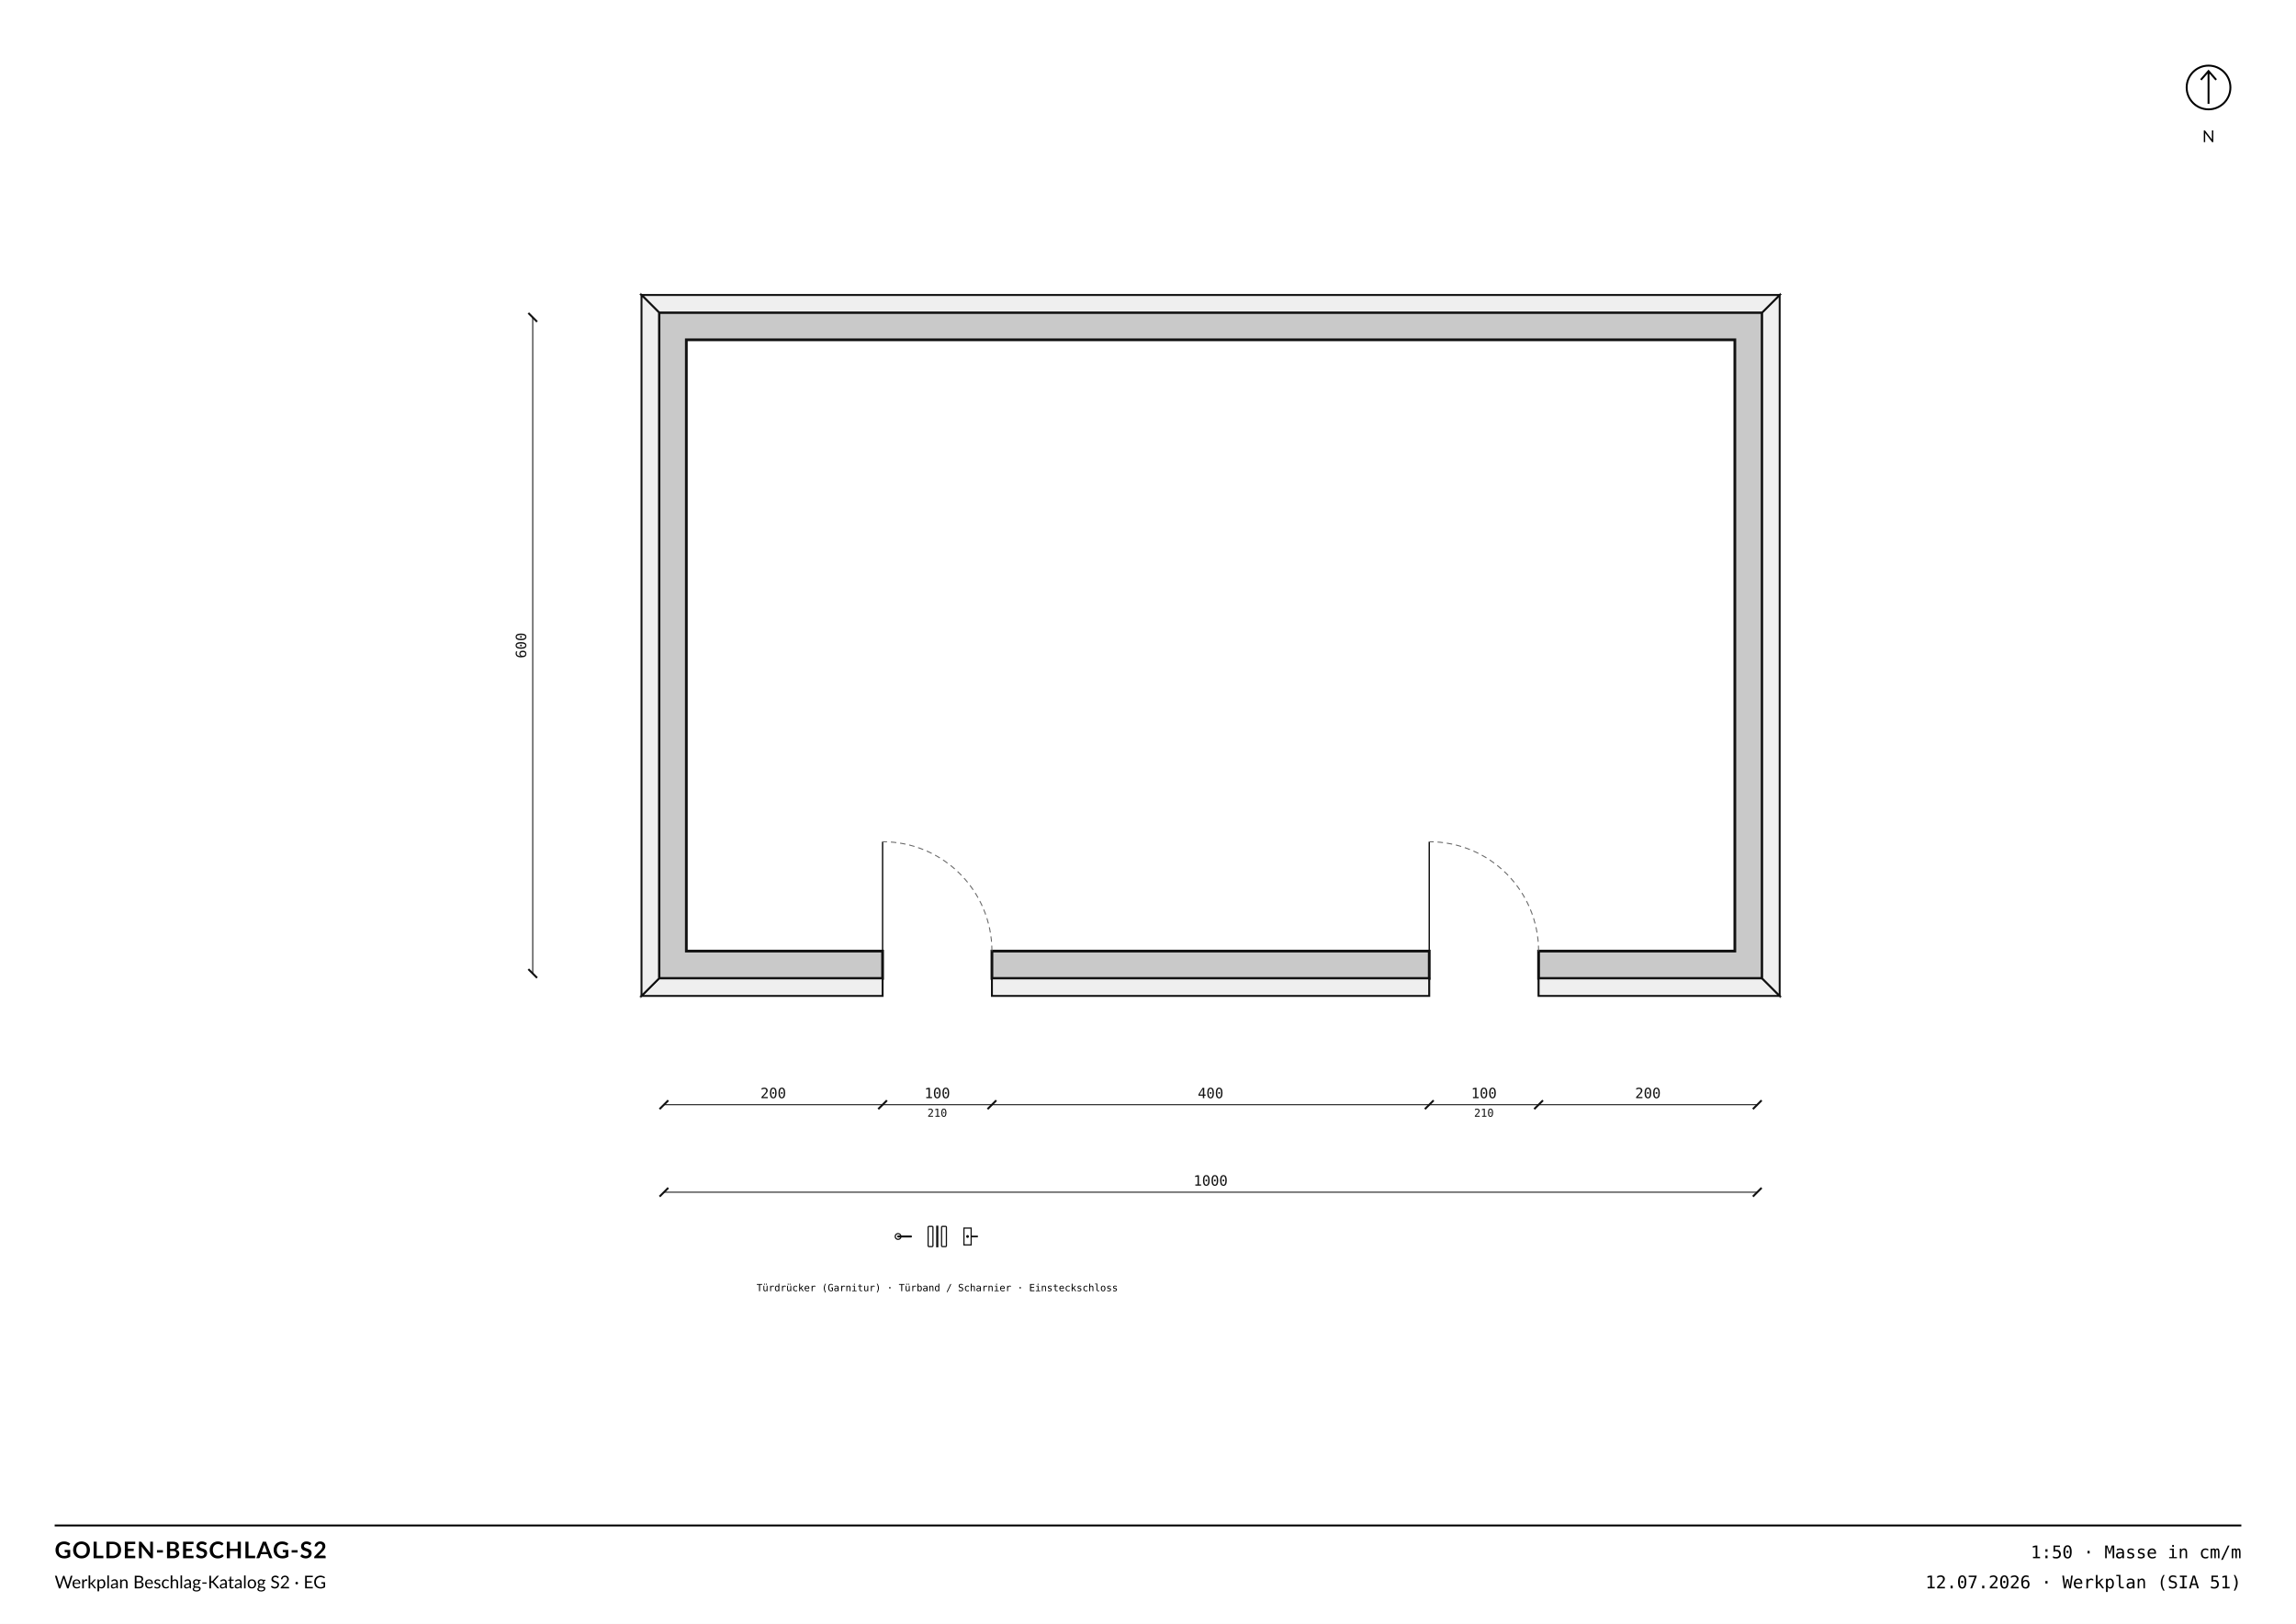
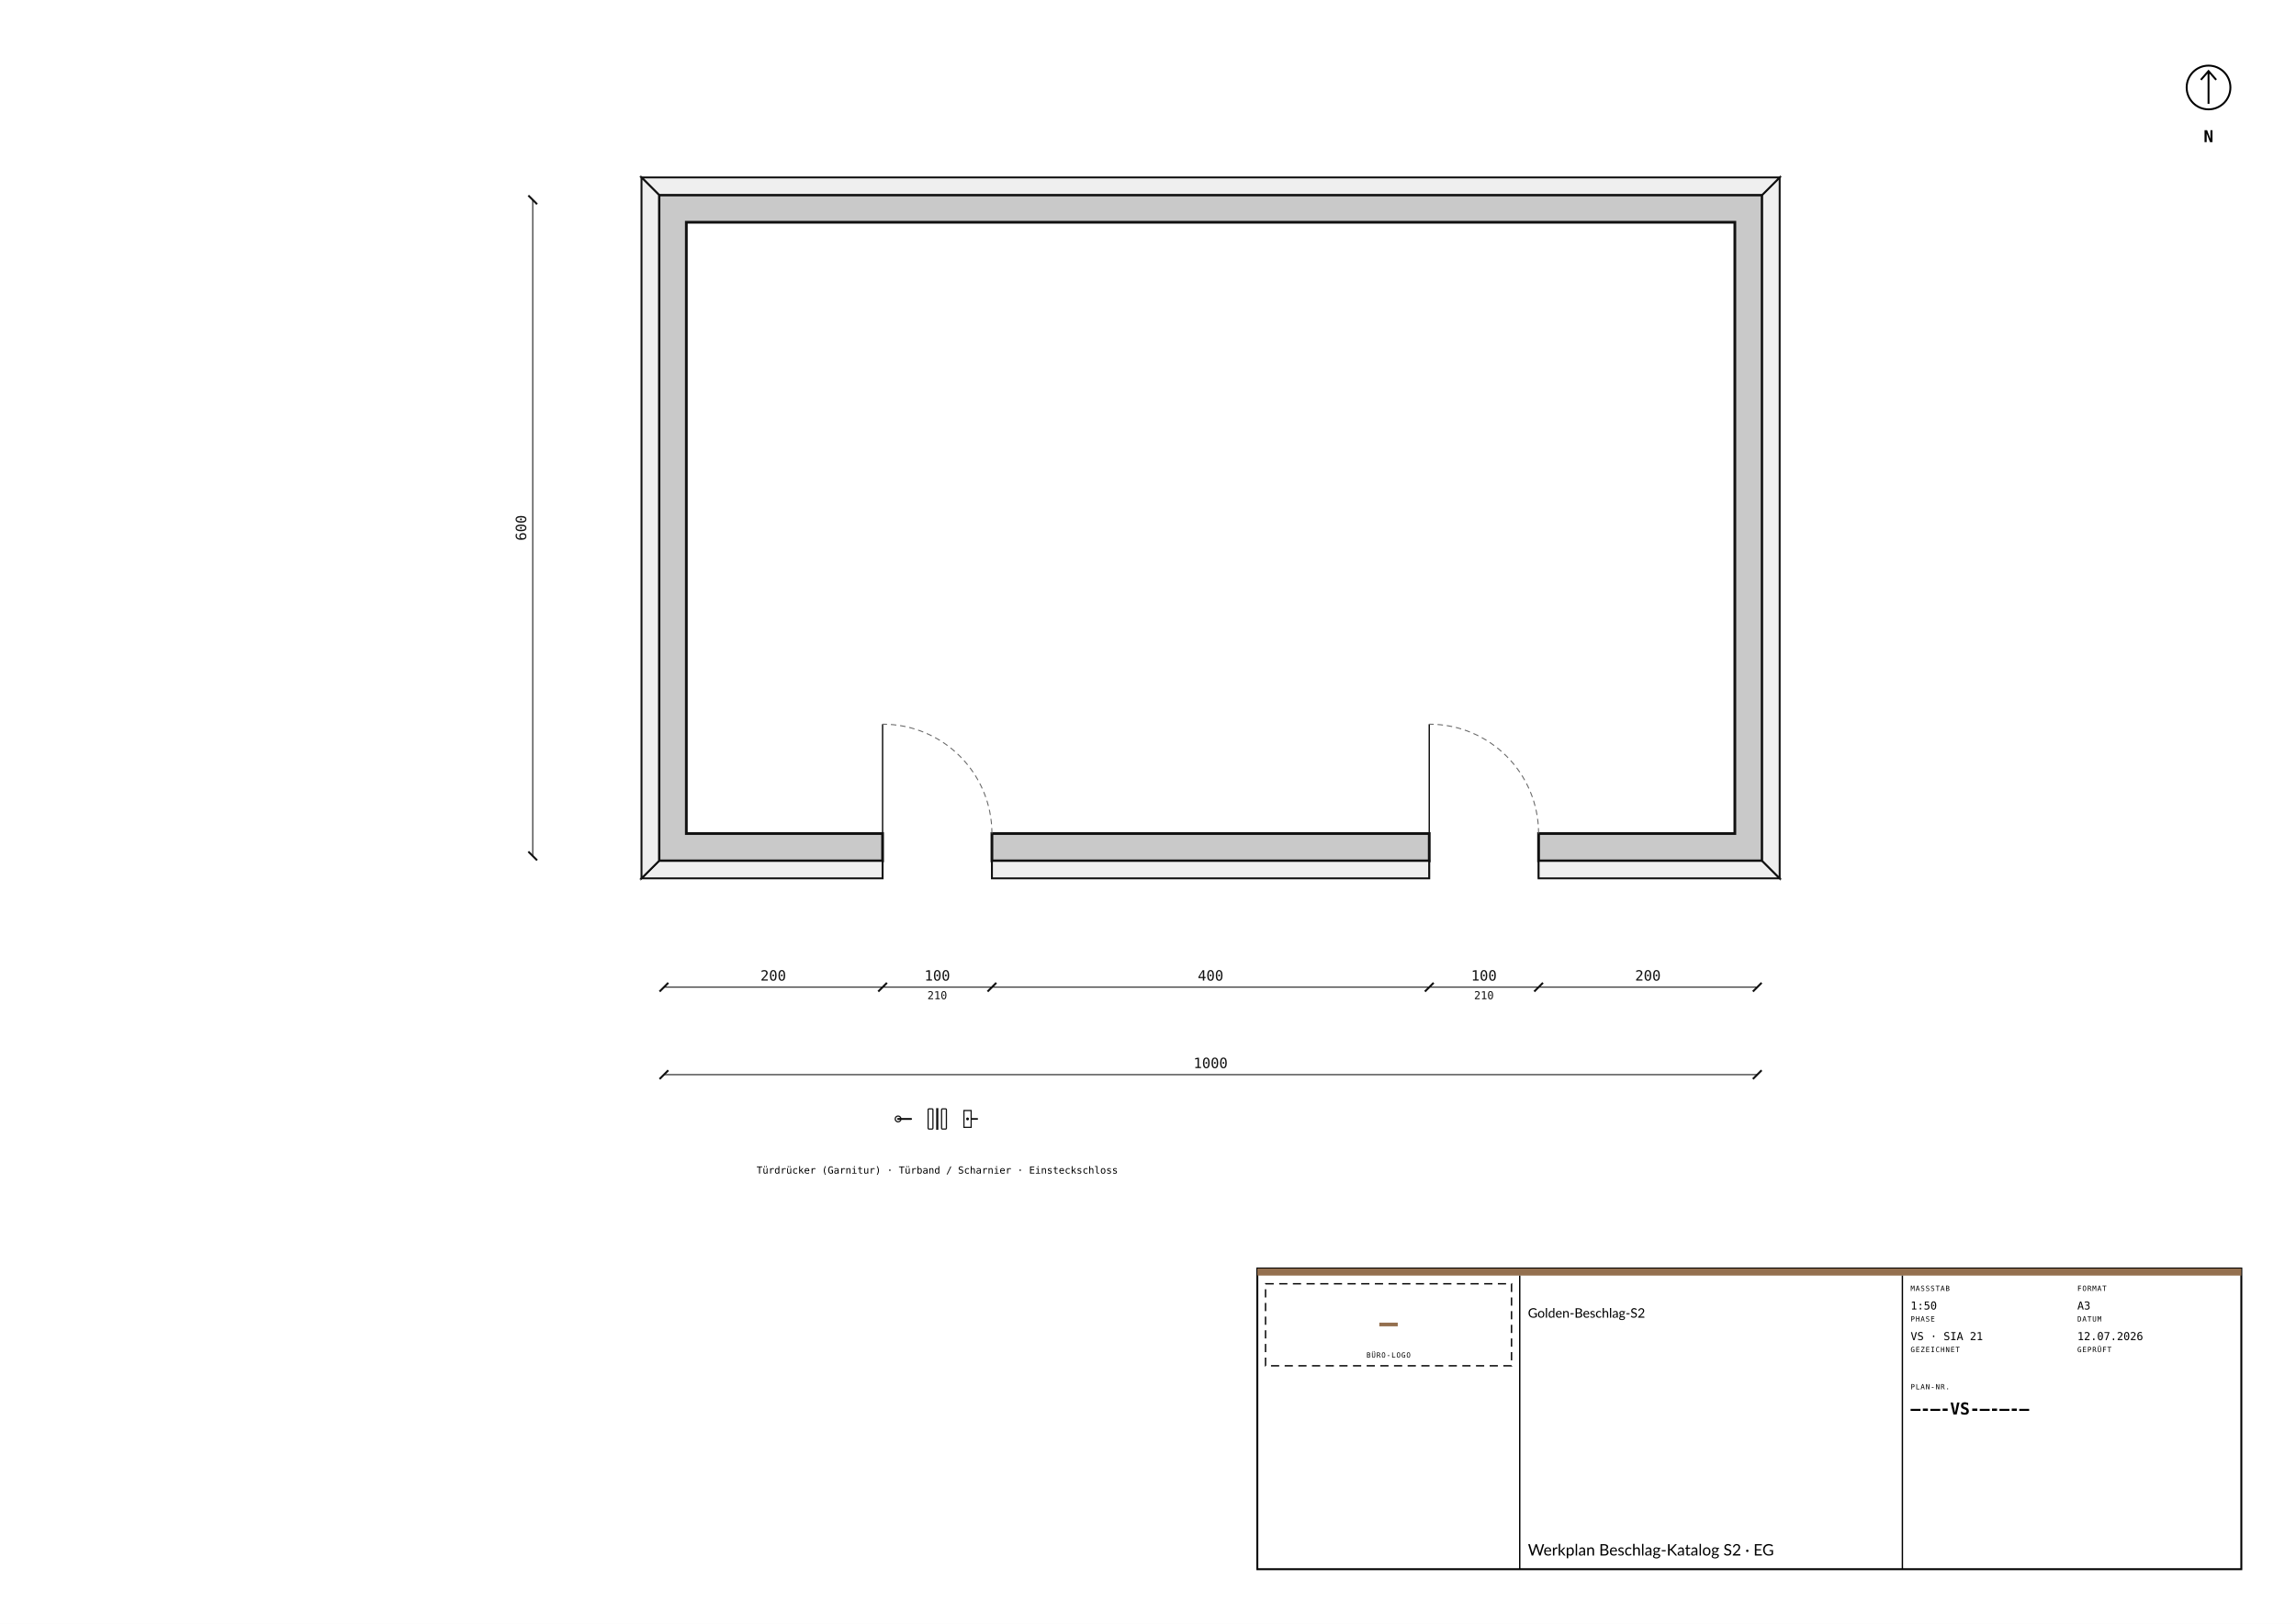
<svg xmlns="http://www.w3.org/2000/svg" width="420mm" height="297mm" viewBox="0 0 420 297" font-family="Helvetica, Arial, sans-serif">
  <rect width="420" height="297" fill="white" />
-   <g transform="translate(121.45, 178.05) scale(0.02)">
+   <g transform="translate(121.45, 156.55) scale(0.02)">
    <path d="M 2000 -205 L 205 -205 L 205 -5795 L 9795 -5795 L 9795 -205 L 8000 -205 L 8000 45 L 10045 45 L 10045 -6045 L -45 -6045 L -45 45 L 2000 45 Z M 7000 -205 L 3000 -205 L 3000 45 L 7000 45 Z" fill-rule="evenodd" fill="#c9c9c9" stroke="#111" stroke-width="25" />
    <path d="M 10205 205 L 10045 45 L 8000 45 L 8000 205 Z M 7000 205 L 7000 45 L 3000 45 L 3000 205 Z M 2000 205 L 2000 45 L -45 45 L -205 205 Z" fill-rule="evenodd" fill="#efefef" stroke="#111" stroke-width="17.5" />
    <path d="M 10045 45 L 10045 -6045 L 10205 -6205 L 10205 205 Z" fill-rule="evenodd" fill="#efefef" stroke="#111" stroke-width="17.5" />
    <path d="M 10045 -6045 L -45 -6045 L -205 -6205 L 10205 -6205 Z" fill-rule="evenodd" fill="#efefef" stroke="#111" stroke-width="17.5" />
    <path d="M -45 -6045 L -45 45 L -205 205 L -205 -6205 Z" fill-rule="evenodd" fill="#efefef" stroke="#111" stroke-width="17.5" />
    <line x1="2000" y1="-205" x2="2000" y2="205" stroke="#111" stroke-width="12.5" />
    <line x1="3000" y1="-205" x2="3000" y2="205" stroke="#111" stroke-width="12.5" />
    <line x1="2000" y1="-205" x2="2000" y2="-1205" stroke="#111" stroke-width="12.5" />
    <line x1="7000" y1="-205" x2="7000" y2="205" stroke="#111" stroke-width="12.5" />
    <line x1="8000" y1="-205" x2="8000" y2="205" stroke="#111" stroke-width="12.5" />
    <line x1="7000" y1="-205" x2="7000" y2="-1205" stroke="#111" stroke-width="12.5" />
    <text x="2500" y="2905" text-anchor="middle" font-size="90" font-family="'IBM Plex Mono', ui-monospace, monospace">Türdrücker (Garnitur) · Türband / Scharnier · Einsteckschloss</text>
    <path d="M 3000 -205 A 1000 1000 0 0 0 2000 -1205" fill="none" stroke="#666" stroke-width="9" stroke-dasharray="50 35" />
    <path d="M 8000 -205 A 1000 1000 0 0 0 7000 -1205" fill="none" stroke="#666" stroke-width="9" stroke-dasharray="50 35" />
    <g transform="translate(2080 2295)" color="#111">
      <circle cx="61.6" cy="110" r="26.4" fill="none" stroke="currentColor" stroke-width="11" />
      <line x1="61.6" y1="110" x2="180.4" y2="110" stroke="currentColor" stroke-width="17.6" stroke-linecap="round" />
    </g>
    <g transform="translate(2390 2295)" color="#111">
      <rect x="26.4" y="17.6" width="44" height="184.8" rx="6.6" fill="none" stroke="currentColor" stroke-width="11" />
      <rect x="149.6" y="17.6" width="44" height="184.8" rx="6.6" fill="none" stroke="currentColor" stroke-width="11" />
      <line x1="110" y1="11" x2="110" y2="209" stroke="currentColor" stroke-width="19.8" />
    </g>
    <g transform="translate(2700 2295)" color="#111">
      <rect x="44" y="33" width="66" height="154" fill="none" stroke="currentColor" stroke-width="11" />
      <circle cx="77" cy="110" r="13.2" fill="currentColor" />
      <line x1="110" y1="110" x2="171.6" y2="110" stroke="currentColor" stroke-width="15.4" />
    </g>
    <g stroke="#111" fill="#111">
      <line x1="0" y1="1200" x2="10000" y2="1200" stroke-width="9" />
      <line x1="-40" y1="1240" x2="40" y2="1160" stroke-width="18" />
      <line x1="1960" y1="1240" x2="2040" y2="1160" stroke-width="18" />
      <line x1="2960" y1="1240" x2="3040" y2="1160" stroke-width="18" />
      <line x1="6960" y1="1240" x2="7040" y2="1160" stroke-width="18" />
      <line x1="7960" y1="1240" x2="8040" y2="1160" stroke-width="18" />
      <line x1="9960" y1="1240" x2="10040" y2="1160" stroke-width="18" />
      <text x="1000" y="1140" text-anchor="middle" font-size="130" font-family="'IBM Plex Mono', ui-monospace, monospace" stroke="none">200</text>
      <text x="2500" y="1140" text-anchor="middle" font-size="130" font-family="'IBM Plex Mono', ui-monospace, monospace" stroke="none">100</text>
      <text x="2500" y="1310" text-anchor="middle" font-size="100" font-family="'IBM Plex Mono', ui-monospace, monospace" stroke="none">210</text>
      <text x="5000" y="1140" text-anchor="middle" font-size="130" font-family="'IBM Plex Mono', ui-monospace, monospace" stroke="none">400</text>
      <text x="7500" y="1140" text-anchor="middle" font-size="130" font-family="'IBM Plex Mono', ui-monospace, monospace" stroke="none">100</text>
      <text x="7500" y="1310" text-anchor="middle" font-size="100" font-family="'IBM Plex Mono', ui-monospace, monospace" stroke="none">210</text>
      <text x="9000" y="1140" text-anchor="middle" font-size="130" font-family="'IBM Plex Mono', ui-monospace, monospace" stroke="none">200</text>
    </g>
    <g stroke="#111" fill="#111">
      <line x1="0" y1="2000" x2="10000" y2="2000" stroke-width="9" />
      <line x1="-40" y1="2040" x2="40" y2="1960" stroke-width="18" />
      <line x1="9960" y1="2040" x2="10040" y2="1960" stroke-width="18" />
      <text x="5000" y="1940" text-anchor="middle" font-size="130" font-family="'IBM Plex Mono', ui-monospace, monospace" stroke="none">1000</text>
    </g>
    <g stroke="#111" fill="#111">
      <line x1="-1200" y1="0" x2="-1200" y2="-6000" stroke-width="9" />
      <line x1="-1240" y1="-40" x2="-1160" y2="40" stroke-width="18" />
      <line x1="-1240" y1="-6040" x2="-1160" y2="-5960" stroke-width="18" />
      <text x="-1260" y="-3000" text-anchor="middle" font-size="130" font-family="'IBM Plex Mono', ui-monospace, monospace" stroke="none" transform="rotate(-90 -1260 -3000)">600</text>
    </g>
  </g>
-   <g stroke="black" fill="none" stroke-width="0.35">
-     <circle cx="404" cy="16" r="4" />
-     <path d="M 404 19 L 404 13 M 402.6 14.6 L 404 13 L 405.4 14.6" />
-     <text x="404" y="26" text-anchor="middle" font-size="3" font-family="'Lato', Helvetica, Arial, sans-serif" stroke="none" fill="black">N</text>
+   <g data-teil="nordpfeil" stroke="black" fill="none" stroke-width="0.35">
+     <circle cx="404.00" cy="16.00" r="4" />
+     <path d="M 404.00 19.00 L 404.00 13.00 M 402.60 14.60 L 404.00 13.00 L 405.40 14.60" />
+     <text x="404.00" y="26.00" text-anchor="middle" font-family="'IBM Plex Mono', ui-monospace, monospace" font-size="3" font-feature-settings="'tnum'" font-weight="bold" stroke="none" fill="black">N</text>
  </g>
-   <g font-size="3.2">
-     <line x1="10" y1="279" x2="410" y2="279" stroke="black" stroke-width="0.35" />
-     <text x="10" y="285" font-weight="bold" font-family="'Lato', Helvetica, Arial, sans-serif" letter-spacing="0.04em" font-size="4.2">GOLDEN-BESCHLAG-S2</text>
-     <text x="10" y="290.5" font-family="'Lato', Helvetica, Arial, sans-serif">Werkplan Beschlag-Katalog S2 · EG</text>
-     <text x="410" y="285" text-anchor="end" font-family="'IBM Plex Mono', ui-monospace, monospace" font-feature-settings="'tnum'">1:50 · Masse in cm/m</text>
-     <text x="410" y="290.5" text-anchor="end" font-family="'IBM Plex Mono', ui-monospace, monospace" font-feature-settings="'tnum'">12.07.2026 · Werkplan (SIA 51)</text>
+   <g data-teil="plankopf">
+     <rect x="230" y="232" width="180" height="55" fill="white" stroke="black" stroke-width="0.35" />
+     <rect x="230" y="232" width="180" height="1.3" fill="#94704F" />
+     <line x1="278" y1="233.3" x2="278" y2="287" stroke="black" stroke-width="0.25" />
+     <line x1="348" y1="233.3" x2="348" y2="287" stroke="black" stroke-width="0.25" />
+     <rect x="231.5" y="234.8" width="45" height="15" fill="none" stroke="black" stroke-width="0.25" stroke-dasharray="1.5 1" />
+     <text x="254.00" y="243.80" text-anchor="middle" font-family="'IBM Plex Mono', ui-monospace, monospace" font-size="5.6" font-feature-settings="'tnum'" font-weight="bold" fill="#94704F">—</text>
+     <text x="254.00" y="248.30" text-anchor="middle" font-family="'IBM Plex Mono', ui-monospace, monospace" font-size="1.3" font-feature-settings="'tnum'" letter-spacing="0.1em">BÜRO-LOGO</text>
+     <text x="279.50" y="241.00" text-anchor="start" font-family="'Lato', Helvetica, Arial, sans-serif" font-size="2.4">Golden-Beschlag-S2</text>
+     <text x="279.50" y="284.50" text-anchor="start" font-family="'Lato', Helvetica, Arial, sans-serif" font-size="2.9">Werkplan Beschlag-Katalog S2 · EG</text>
+     <text x="349.50" y="236.10" text-anchor="start" font-family="'IBM Plex Mono', ui-monospace, monospace" font-size="1.3" font-feature-settings="'tnum'" letter-spacing="0.1em">MASSSTAB</text>
+     <text x="349.50" y="239.50" text-anchor="start" font-family="'IBM Plex Mono', ui-monospace, monospace" font-size="2" font-feature-settings="'tnum'">1:50</text>
+     <text x="380.00" y="236.10" text-anchor="start" font-family="'IBM Plex Mono', ui-monospace, monospace" font-size="1.3" font-feature-settings="'tnum'" letter-spacing="0.1em">FORMAT</text>
+     <text x="380.00" y="239.50" text-anchor="start" font-family="'IBM Plex Mono', ui-monospace, monospace" font-size="2" font-feature-settings="'tnum'">A3</text>
+     <text x="349.50" y="241.70" text-anchor="start" font-family="'IBM Plex Mono', ui-monospace, monospace" font-size="1.3" font-feature-settings="'tnum'" letter-spacing="0.1em">PHASE</text>
+     <text x="349.50" y="245.10" text-anchor="start" font-family="'IBM Plex Mono', ui-monospace, monospace" font-size="2" font-feature-settings="'tnum'">VS · SIA 21</text>
+     <text x="380.00" y="241.70" text-anchor="start" font-family="'IBM Plex Mono', ui-monospace, monospace" font-size="1.3" font-feature-settings="'tnum'" letter-spacing="0.1em">DATUM</text>
+     <text x="380.00" y="245.10" text-anchor="start" font-family="'IBM Plex Mono', ui-monospace, monospace" font-size="2" font-feature-settings="'tnum'">12.07.2026</text>
+     <text x="349.50" y="247.30" text-anchor="start" font-family="'IBM Plex Mono', ui-monospace, monospace" font-size="1.3" font-feature-settings="'tnum'" letter-spacing="0.1em">GEZEICHNET</text>
+     <text x="380.00" y="247.30" text-anchor="start" font-family="'IBM Plex Mono', ui-monospace, monospace" font-size="1.3" font-feature-settings="'tnum'" letter-spacing="0.1em">GEPRÜFT</text>
+     <text x="349.50" y="254.10" text-anchor="start" font-family="'IBM Plex Mono', ui-monospace, monospace" font-size="1.3" font-feature-settings="'tnum'" letter-spacing="0.1em">PLAN-NR.</text>
+     <text x="349.50" y="258.70" text-anchor="start" font-family="'IBM Plex Mono', ui-monospace, monospace" font-size="3" font-feature-settings="'tnum'" font-weight="bold">—-—-VS-—-—-—</text>
  </g>
</svg>
